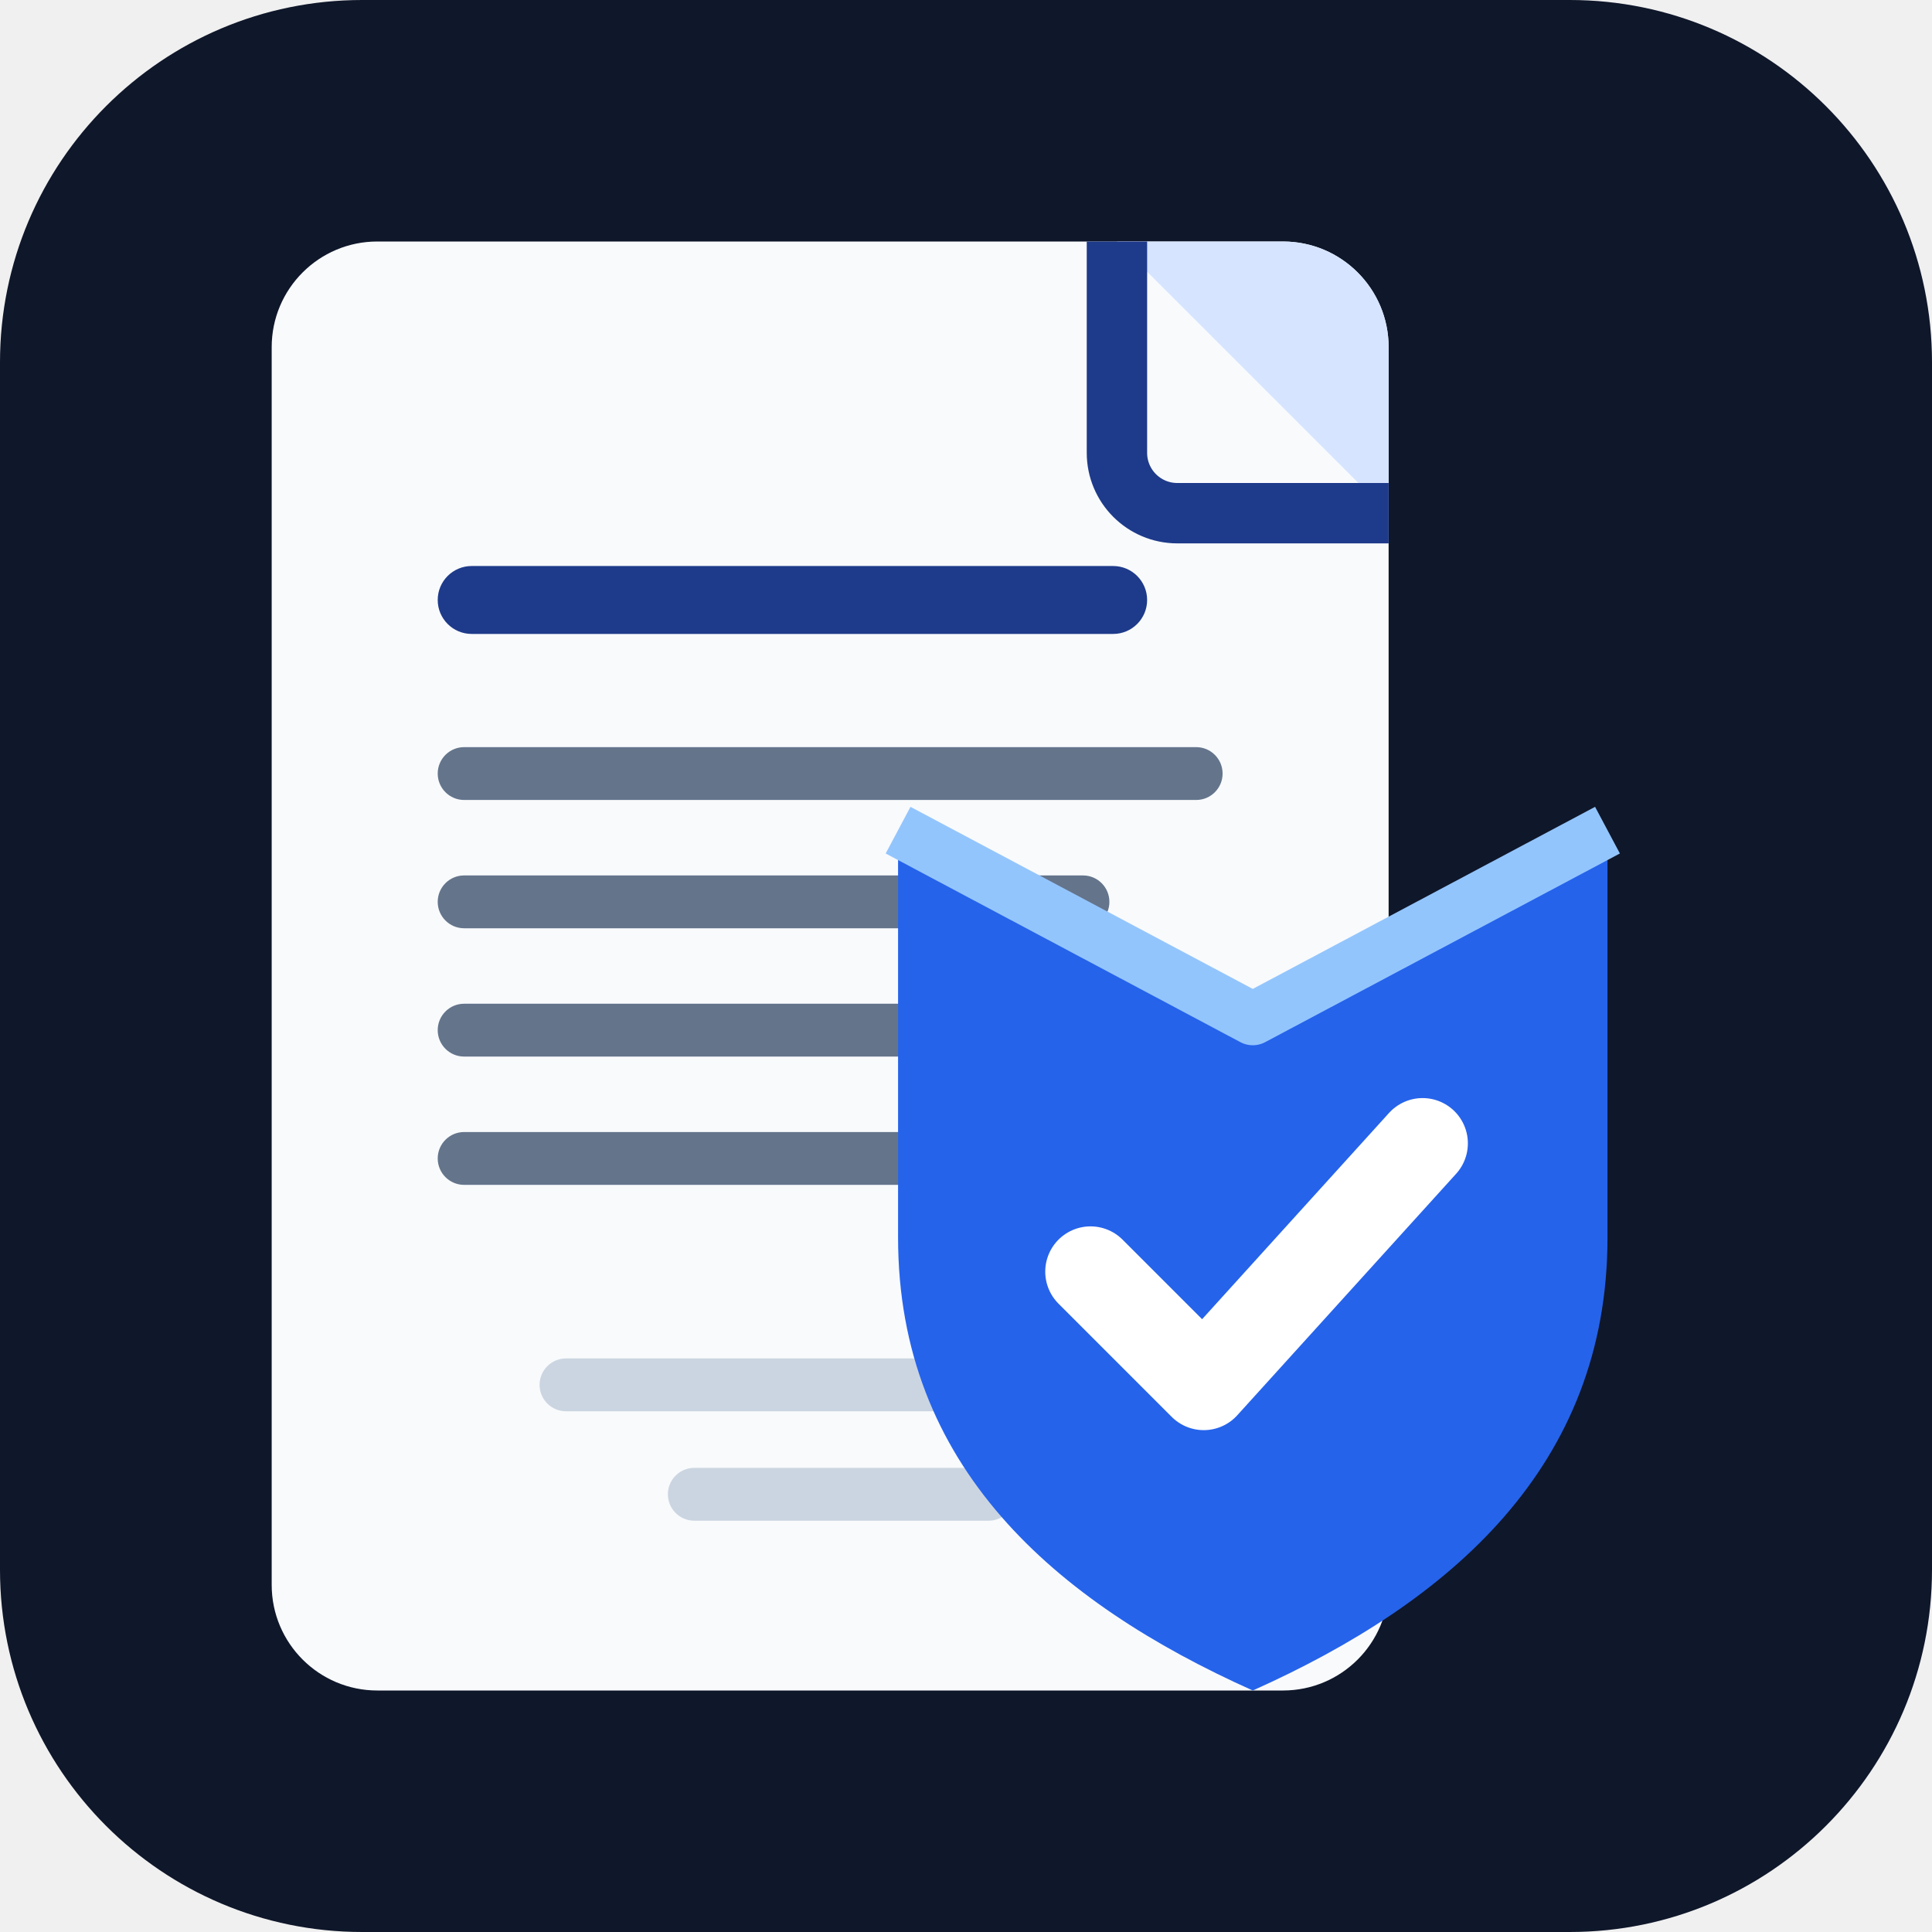
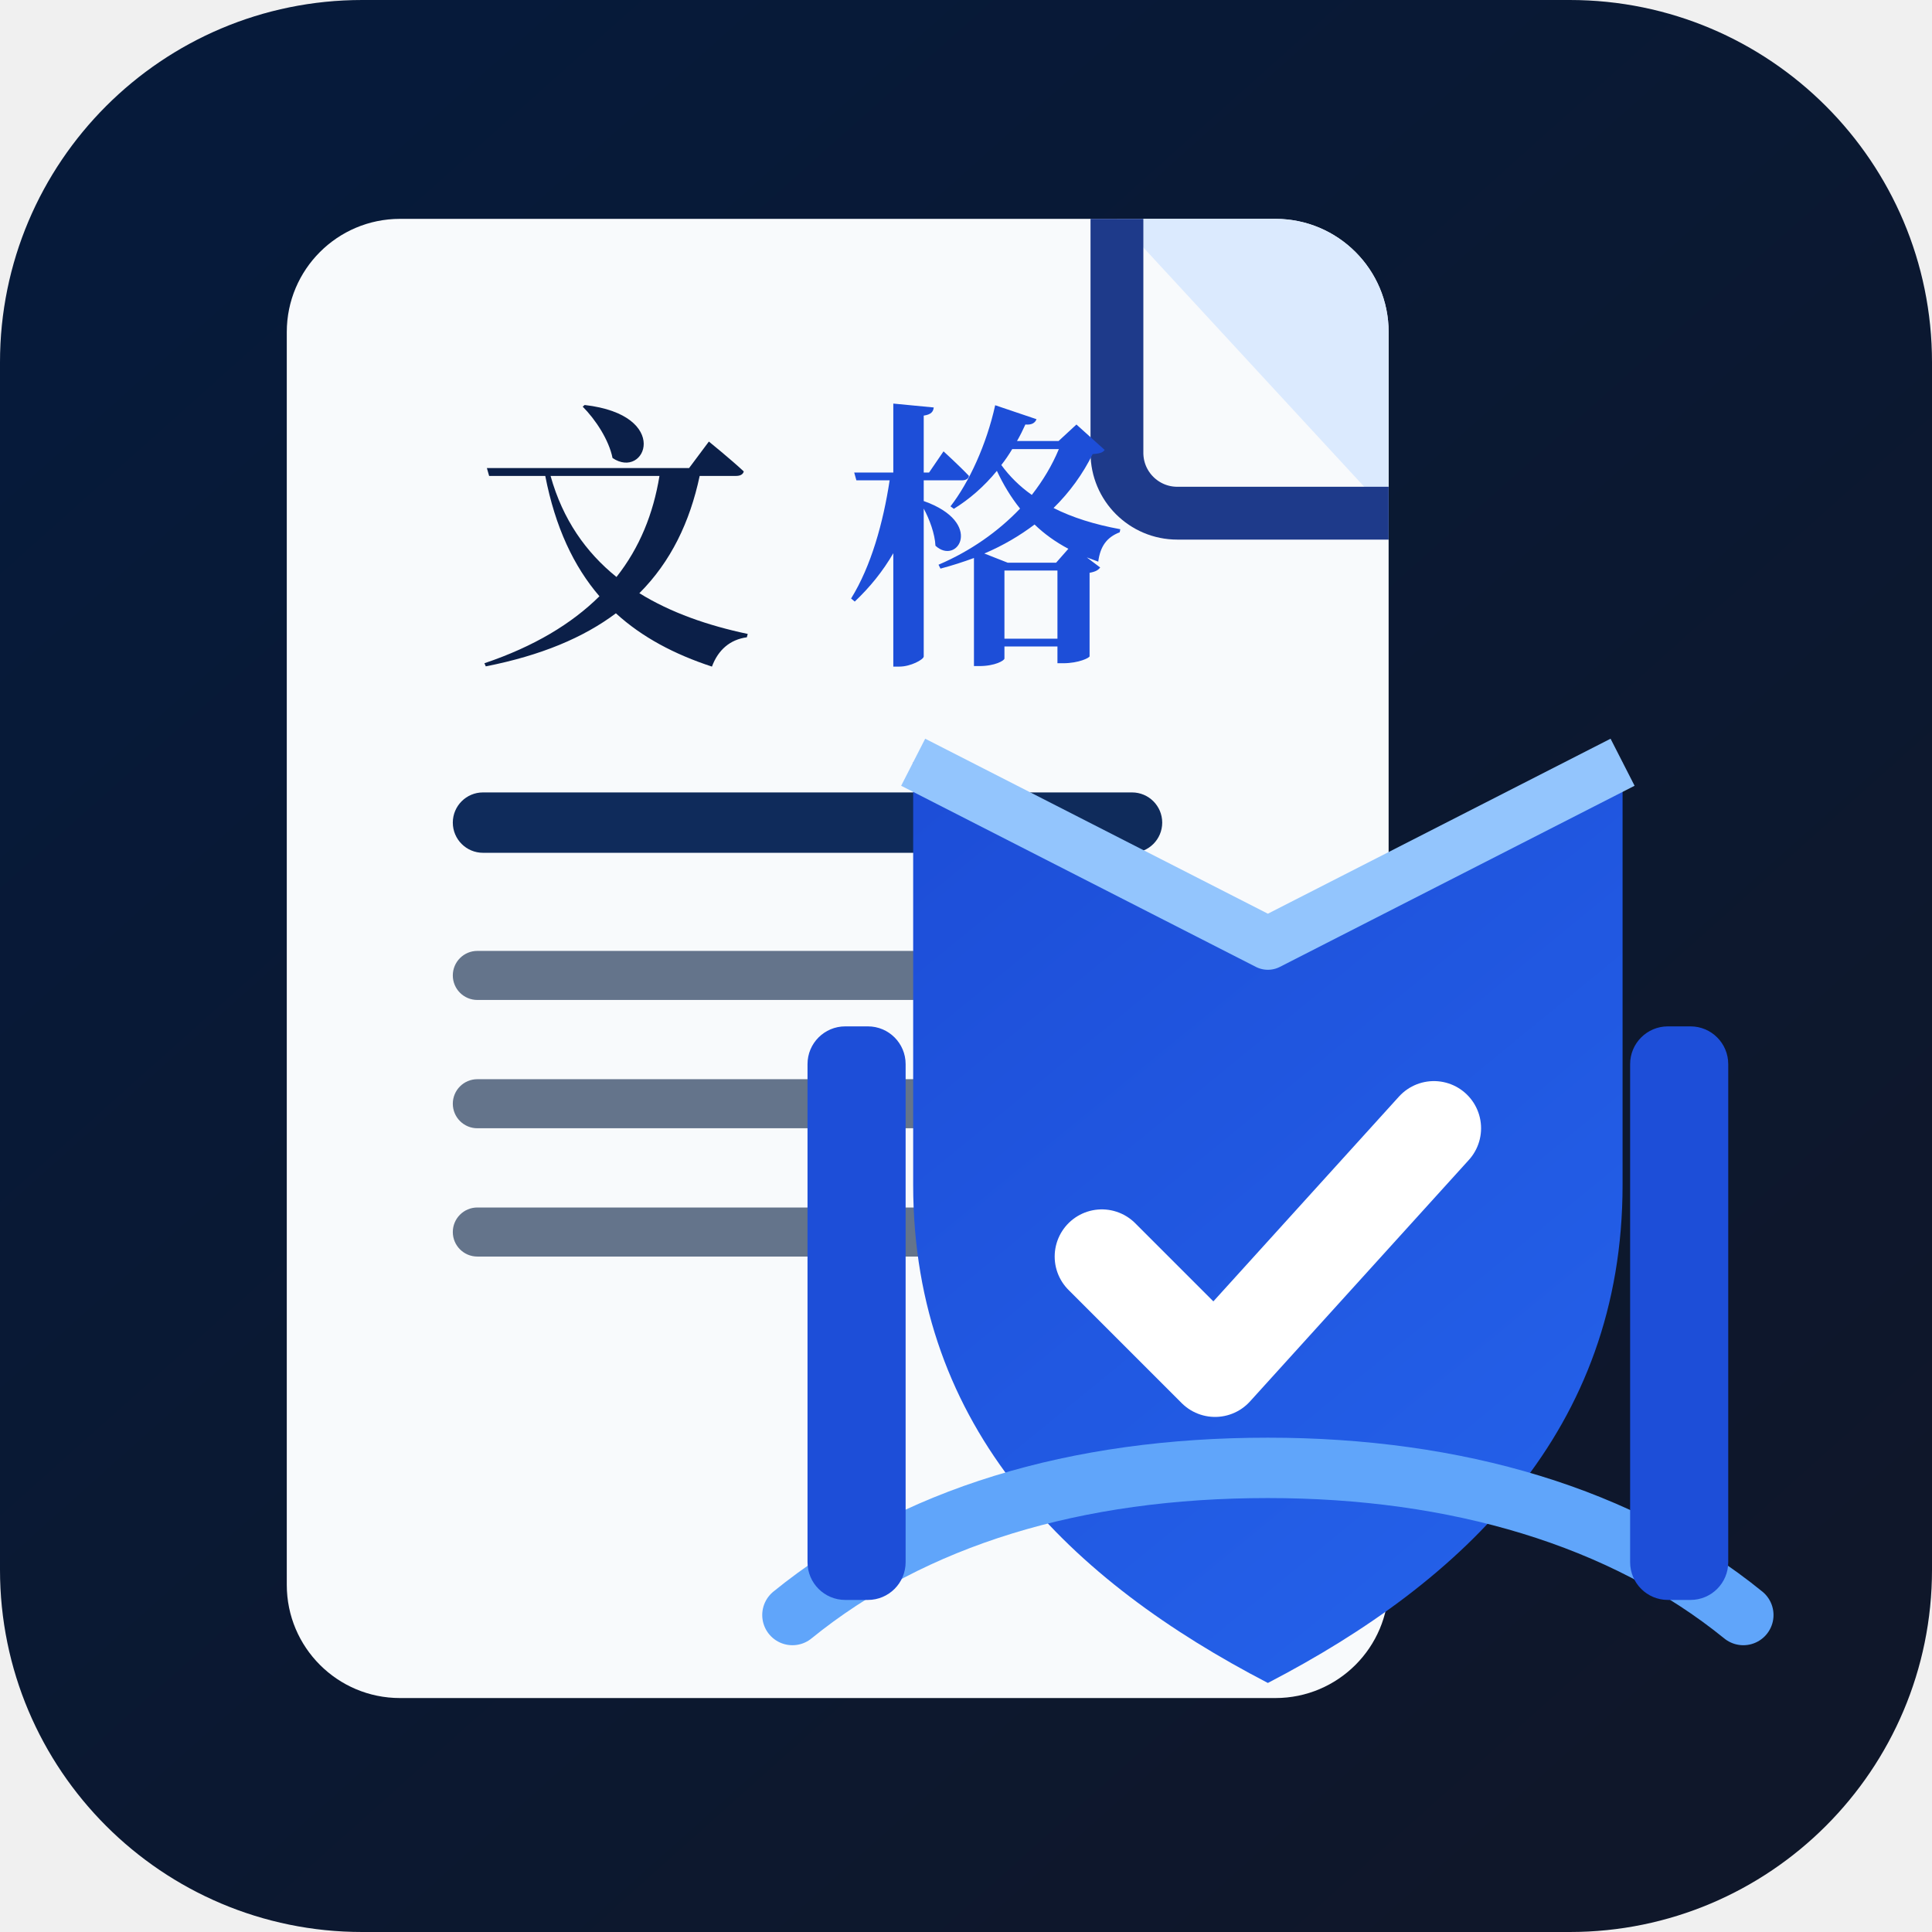
<svg xmlns="http://www.w3.org/2000/svg" width="512" height="512" viewBox="0 0 512 512" fill="none" role="img" aria-labelledby="title desc">
-   <rect width="512" height="512" rx="96" fill="#0F172A" />
-   <rect x="72" y="64" width="296" height="384" rx="28" fill="#F8FAFC" />
-   <path d="M296 64H340C355.464 64 368 76.536 368 92V136L296 64Z" fill="#D6E4FF" />
-   <path d="M296 64V120C296 128.837 303.163 136 312 136H368" stroke="#1E3A8A" stroke-width="16" stroke-linejoin="round" />
-   <rect x="116" y="150" width="188" height="18" rx="9" fill="#1E3A8A" />
-   <rect x="116" y="198" width="208" height="14" rx="7" fill="#64748B" />
-   <rect x="116" y="232" width="178" height="14" rx="7" fill="#64748B" />
-   <rect x="116" y="266" width="208" height="14" rx="7" fill="#64748B" />
-   <rect x="116" y="300" width="144" height="14" rx="7" fill="#64748B" />
-   <path d="M150 367H262" stroke="#CBD5E1" stroke-width="14" stroke-linecap="round" />
-   <path d="M184 396H262" stroke="#CBD5E1" stroke-width="14" stroke-linecap="round" />
-   <path d="M332 270L426 220V328C426 388.5 384.5 424.5 332 448C279.5 424.5 238 388.5 238 328V220L332 270Z" fill="#2563EB" />
-   <path d="M289 337L319 367L377 303" stroke="#FFFFFF" stroke-width="24" stroke-linecap="round" stroke-linejoin="round" />
-   <path d="M238 220L332 270L426 220" stroke="#93C5FD" stroke-width="14" stroke-linejoin="round" />
+   <defs>
+     <linearGradient id="bg" x1="70" y1="48" x2="442" y2="464" gradientUnits="userSpaceOnUse">
+       <stop stop-color="#061A3A" />
+       <stop offset="1" stop-color="#0F172A" />
+     </linearGradient>
+     <linearGradient id="blue" x1="238" y1="216" x2="428" y2="448" gradientUnits="userSpaceOnUse">
+       <stop stop-color="#1D4ED8" />
+       <stop offset="1" stop-color="#2563EB" />
+     </linearGradient>
+   </defs>
+   <rect x="0" y="0" width="512" height="512" rx="96" fill="url(#bg)" />
+   <rect x="76" y="58" width="292" height="392" rx="30" fill="#F8FAFC" />
+   <path d="M296 58H338C354.569 58 368 71.431 368 88V136L296 58Z" fill="#DBEAFE" />
+   <path d="M296 58V120C296 128.837 303.163 136 312 136H368" stroke="#1E3A8A" stroke-width="14" stroke-linejoin="round" />
+   <text x="126" y="170" fill="#0B1F48" font-family="Songti SC, SimSun, Noto Serif CJK SC, serif" font-size="74" font-weight="700">文</text>
+   <text x="224" y="170" fill="#1D4ED8" font-family="Songti SC, SimSun, Noto Serif CJK SC, serif" font-size="74" font-weight="700">格</text>
+   <rect x="120" y="210" width="188" height="16" rx="8" fill="#0F2B5B" />
+   <rect x="120" y="252" width="164" height="13" rx="6.5" fill="#64748B" />
+   <rect x="120" y="286" width="196" height="13" rx="6.5" fill="#64748B" />
+   <rect x="120" y="320" width="132" height="13" rx="6.5" fill="#64748B" />
+   <path d="M336 250L430 202V314C430 379 388 419 336 446C284 419 242 379 242 314V202L336 250Z" fill="url(#blue)" />
+   <path d="M242 202L336 250L430 202" stroke="#93C5FD" stroke-width="14" stroke-linejoin="round" />
+   <path d="M292 333L322 363L380 299" stroke="#FFFFFF" stroke-width="25" stroke-linecap="round" stroke-linejoin="round" />
+   <path d="M210 428C242 402 285 389 336 389C386 389 430 402 462 428" stroke="#60A5FA" stroke-width="16" stroke-linecap="round" />
+   <rect x="214" y="272" width="26" height="152" rx="10" fill="#1D4ED8" />
+   <rect x="432" y="272" width="26" height="152" rx="10" fill="#1D4ED8" />
</svg>
